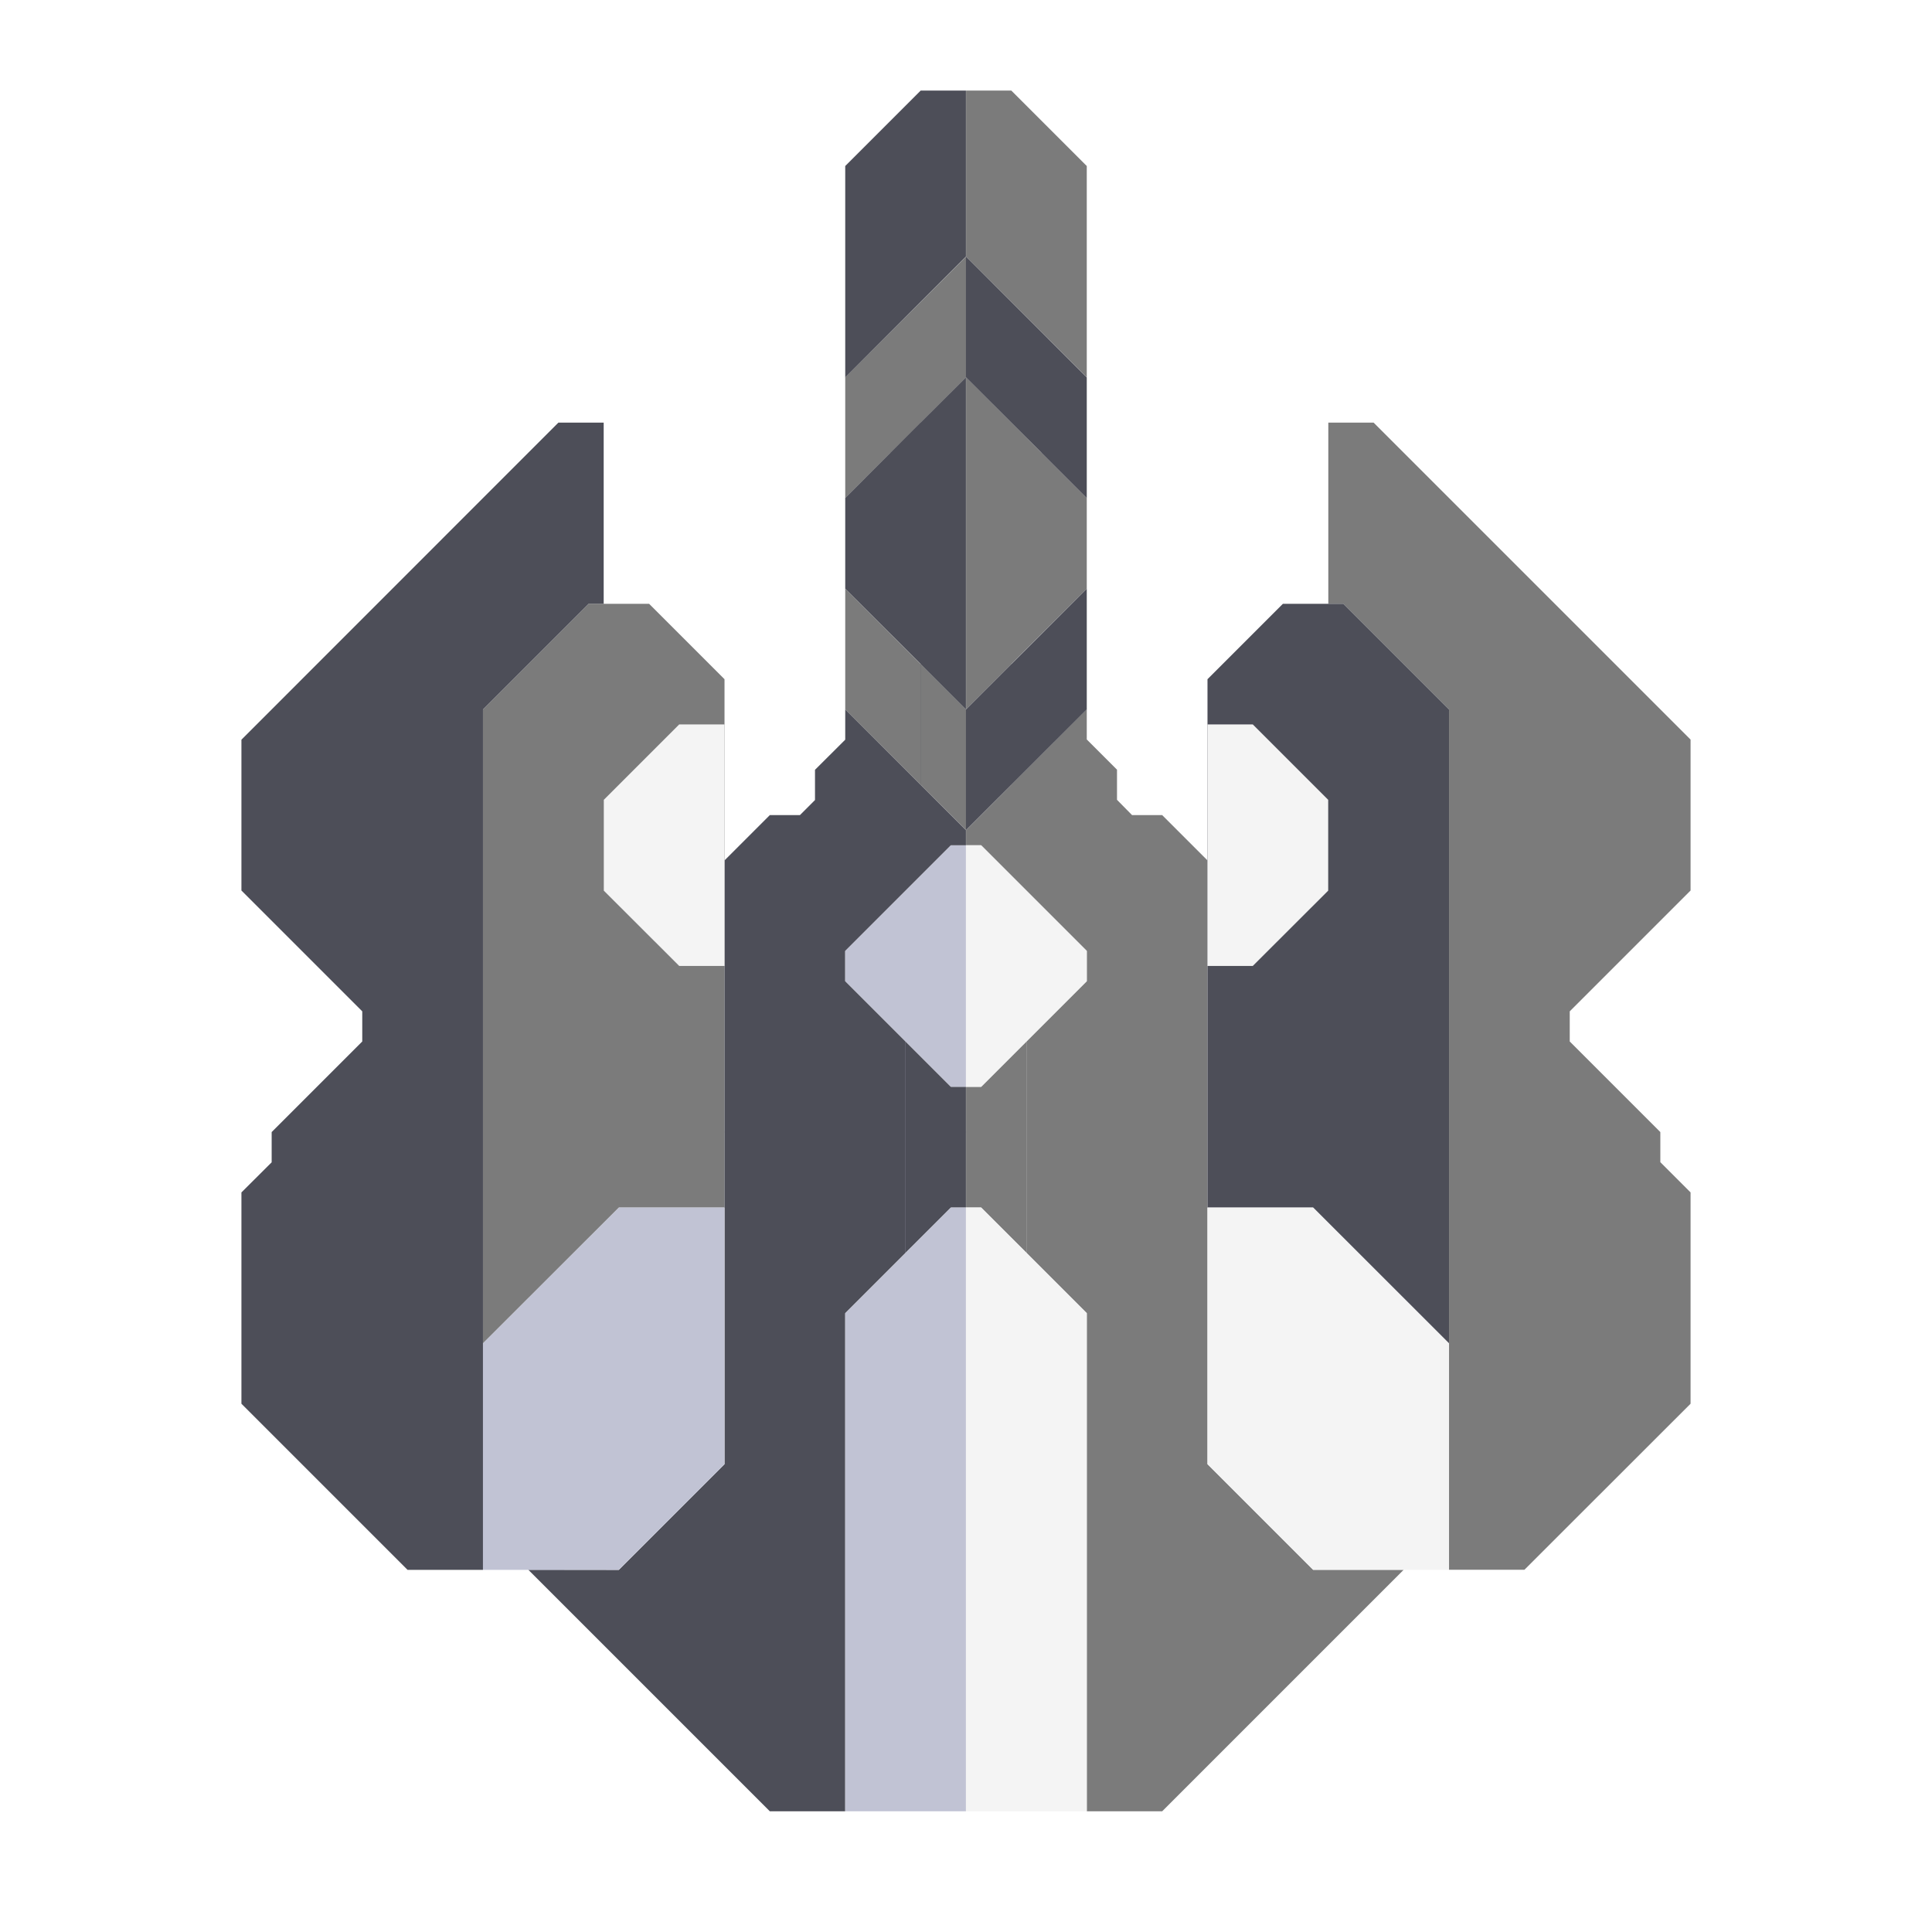
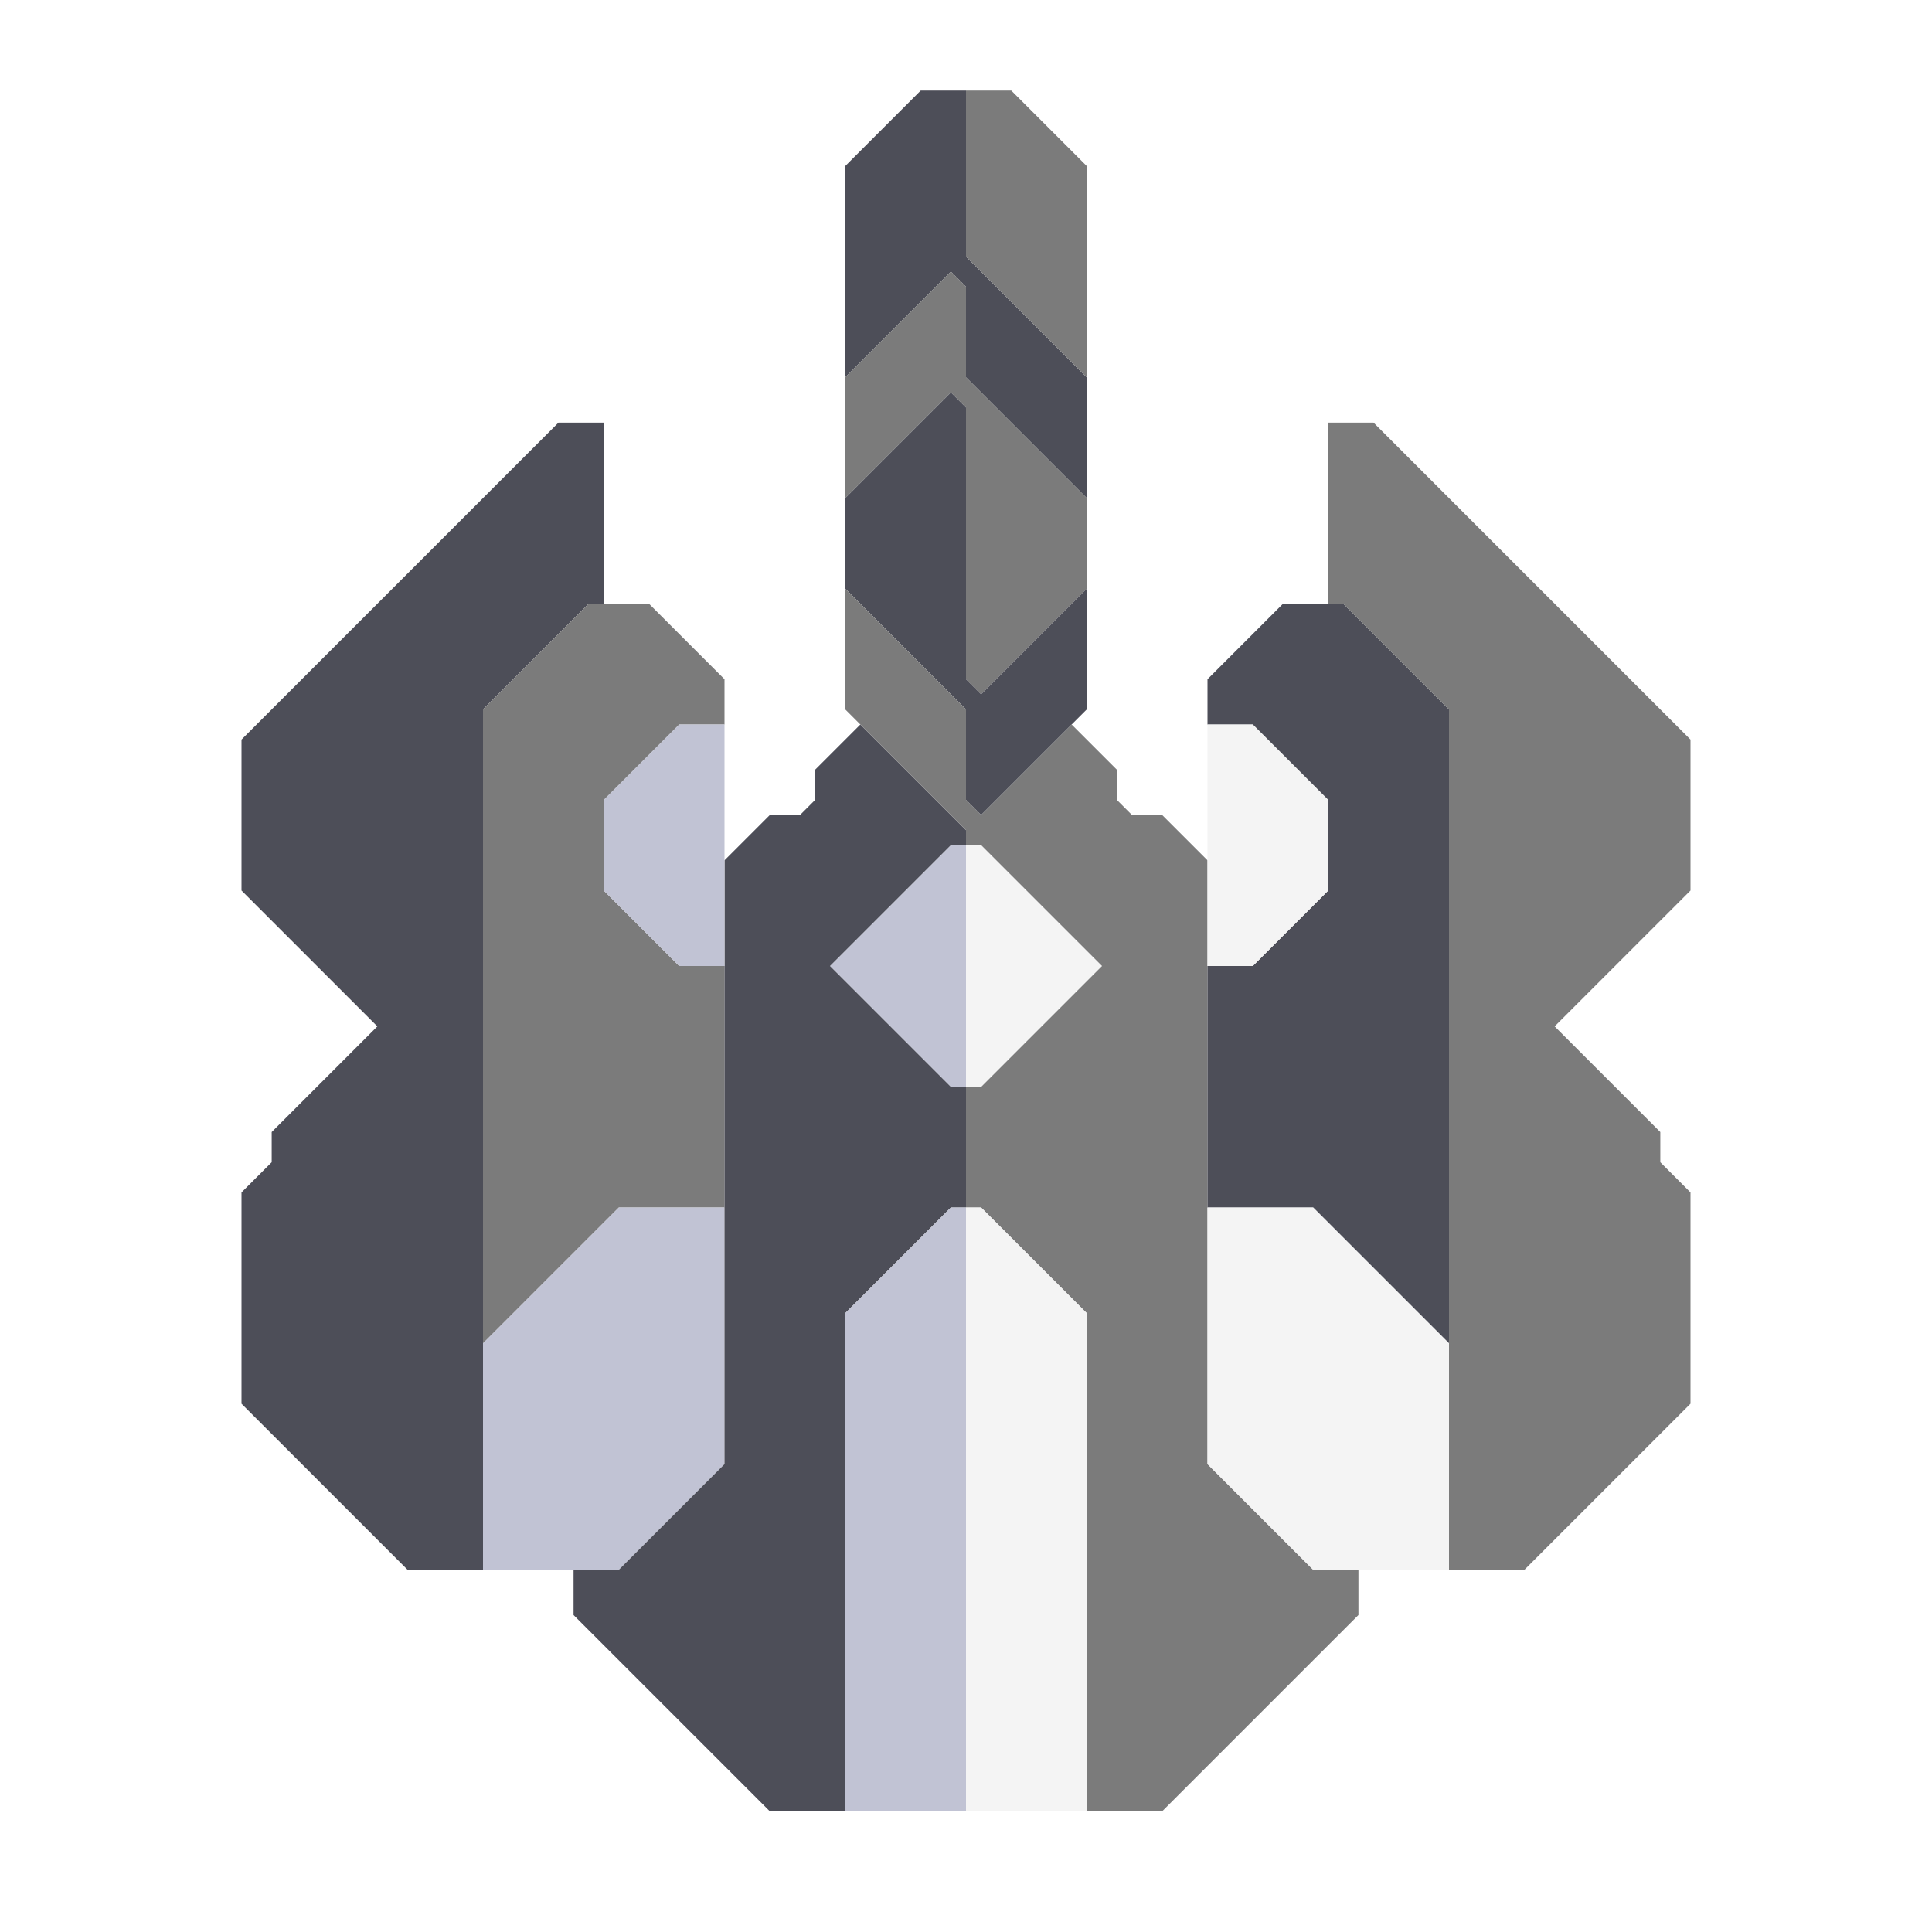
- <svg xmlns="http://www.w3.org/2000/svg" width="64" height="64" viewBox="0 0 16.933 16.933" xml:space="preserve">
-   <g style="display:inline">
-     <path style="display:inline;fill:#7b7b7b;fill-opacity:1;stroke-width:.265" d="m6.35 5.953-.661-.661h-.53l-.926.926v5.556l1.191-1.19h.926v-.662h2.117v.661h.132l.926.926v4.366h.661l2.117-2.117h-.794l-.926-.926V9.525H12.7v4.233h.661l1.456-1.455v-1.852l-.265-.265v-.264l-.794-.794v-.264l1.059-1.059V6.482l-2.778-2.778h-.397v1.588h.132l.926.926v3.307h-2.117V7.541l-.397-.397h-.264L9.79 7.01v-.264l-.265-.265v-.264l-.132.132-.53.53V5.82l.662-.66v-.794l-.661-.662V2.646l.661.661V1.455L8.864.794h-.397v1.455l.397.397v1.058l-.397-.397v2.91l.397-.396v1.058l-.397.397v.132h.132l.926.926V8.6l-.926.926h-.132v.397H6.35V6.085h1.058v.133l1.059 1.058V6.218l-.662-.662V3.97l.662-.662V2.25L7.408 3.307v1.059l.397-.397v1.587l-.397-.397v.926H6.35Z" />
+ <svg xmlns="http://www.w3.org/2000/svg" width="64" height="64" style="fill-opacity:1;color-rendering:auto;color-interpolation:auto;text-rendering:auto;stroke:#000;stroke-linecap:square;stroke-miterlimit:10;shape-rendering:auto;stroke-opacity:1;fill:#000;stroke-dasharray:none;font-weight:400;stroke-width:1;font-family:&quot;Dialog&quot;;font-style:normal;stroke-linejoin:miter;font-size:12px;stroke-dashoffset:0;image-rendering:auto">
+   <g style="stroke-linecap:round;fill:#4d4e58;stroke:#4d4e58">
+     <path stroke="none" d="M8 29.5v-5L18.5 14H20v6h-.5L16 23.5V52h-2.5L8 46.5v-7l1-1v-1l3.5-3.5Z" style="stroke:none" />
  </g>
-   <g style="display:inline;fill:#4d4e58;fill-opacity:1">
-     <path style="display:inline;fill:#4d4e58;fill-opacity:1;stroke-width:.265" d="m6.35 6.085-.661-.661h-.53l-.926.926v5.556l1.191-1.19h.926v-.662h2.117v.662h.132l.926.926v4.365h.661l2.117-2.117-.794.001-.926-.926V9.657H12.7v4.234h.661l1.456-1.456v-1.852l-.265-.264v-.265l-.794-.794v-.264l1.059-1.059V6.615l-2.778-2.779h-.397v1.588h.132l.926.926v3.307h-2.117V7.673l-.397-.397h-.264l-.132-.132v-.265l-.265-.264V6.35l-.132.132-.53.53v-1.06l.662-.661v-.794l-.661-.662V2.778l.661.662V1.587L8.864.926h-.397v1.455l.397.397v1.058l-.397-.396v2.91l.397-.397v1.058l-.397.397v.133h.132l.926.926v.264l-.926.926h-.132v.397H6.35V6.218h1.058v.132l1.059 1.058V6.35l-.662-.661V4.1l.662-.661V2.38L7.408 3.44v1.058l.397-.397v1.588l-.397-.397v.926H6.35Z" transform="matrix(-1 0 0 1 16.933 -.132)" />
-     <path style="fill:#c1c3d4;fill-opacity:1;stroke-width:.265" d="M10.583 10.716h.926l1.191 1.19v1.985h-1.19l-.927-.926H9.525v3.042H8.467v-5.291h.132l.397.396V9.26l-.397.397h-.132V7.541h.132l.926.926v.264l-.53.53v1.851l.53.53v1.323h1.058z" transform="matrix(-1 0 0 1 16.933 -.132)" />
-     <path style="display:inline;fill:#f4f4f4;fill-opacity:1;stroke-width:.265" d="M6.35 10.716h-.926l-1.19 1.19v1.985h1.19l.926-.926h1.058v3.042h1.059v-5.291h-.133l-.397.396V9.26l.397.397h.133V7.541h-.133l-.926.926v.264l.53.53v1.851l-.53.53v1.323H6.35Z" transform="matrix(-1 0 0 1 16.933 -.132)" />
+   <g stroke="none" style="stroke-linecap:round;fill:#7b7b7b;stroke:#7b7b7b">
+     <path d="M16 44.5v-21l3.5-3.5h2l2.5 2.5V24h-1.5L20 26.5v3l2.5 2.5H24v8h-3.5Z" style="stroke:none" />
+     <path d="M16 52v-7.5l4.5-4.5H24v8.5L20.5 52Z" style="fill:#c1c3d4;stroke:none" />
+     <path d="M19 53.5V52h1.5l3.5-3.5v-20l1.5-1.5h1l.5-.5v-1l1.5-1.5 3.5 3.5v.5h-.5l-4 4 4 4h.5v4h-.5L28 43.5V60h-2.5Z" style="fill:#4d4e58;stroke:none" />
+     <path d="M20 29.5v-3l2.5-2.5H24v8h-1.5Z" style="fill:#c1c3d4;stroke:none" />
+     <path d="M28 12.5v-7L30.5 3H32v5.5l4 4v4l-4-4v-3l-.5-.5Z" style="fill:#4d4e58;stroke:none" />
+     <path d="M28 16.5v-4L31.5 9l.5.5v3l4 4v3L32.5 23l-.5-.5v-9l-.5-.5Z" style="stroke:none" />
+     <path d="M28 19.5v-3l3.5-3.5.5.5v9l.5.5 3.5-3.5v4L32.5 27l-.5-.5v-3Z" style="fill:#4d4e58;stroke:none" />
+     <path d="M32 23.5v3l.5.5 3-3 1.5 1.5v1l.5.5h1l1.5 1.5v20l3.5 3.5H45v1.5L38.5 60H36V43.5L32.5 40H32v-4h.5l4-4-4-4H32v-.5l-4-4v-4Z" style="stroke:none" />
+     <path d="m27.5 32 4-4h.5v8h-.5Zm.5 28V43.5l3.5-3.5h.5v20Z" style="fill:#c1c3d4;stroke:none" />
+     <path d="m36.5 32-4 4H32v-8h.5ZM36 43.5V60h-4V40h.5Z" style="fill:#f4f4f4;stroke:none" />
+     <path d="M36 5.5v7l-4-4V3h1.5Z" style="stroke:none" />
+     <path d="M40 24v-1.5l2.5-2.5h2l3.5 3.5v21L43.5 40H40v-8h1.5l2.5-2.5v-3L41.5 24Z" style="fill:#4d4e58;stroke:none" />
+     <path d="M40 32v-8h1.5l2.5 2.5v3L41.5 32Zm0 16.5V40h3.5l4.5 4.5V52h-4.5Z" style="fill:#f4f4f4;stroke:none" />
+     <path d="M44.5 20H44v-6h1.5L56 24.5v5L51.5 34l3.5 3.5v1l1 1v7L50.5 52H48V23.5Z" style="stroke:none" />
  </g>
-   <path style="fill:#f4f4f4;stroke:none;stroke-width:.265px;stroke-linecap:butt;stroke-linejoin:miter;stroke-opacity:1;fill-opacity:1" d="M10.583 8.466h.397l.661-.66V7.01l-.661-.661h-.397z" />
-   <path style="fill:#f4f4f4;fill-opacity:1;stroke:none;stroke-width:.265px;stroke-linecap:butt;stroke-linejoin:miter;stroke-opacity:1" d="M6.35 8.466h-.397l-.661-.66V7.01l.661-.661h.397z" />
</svg>
